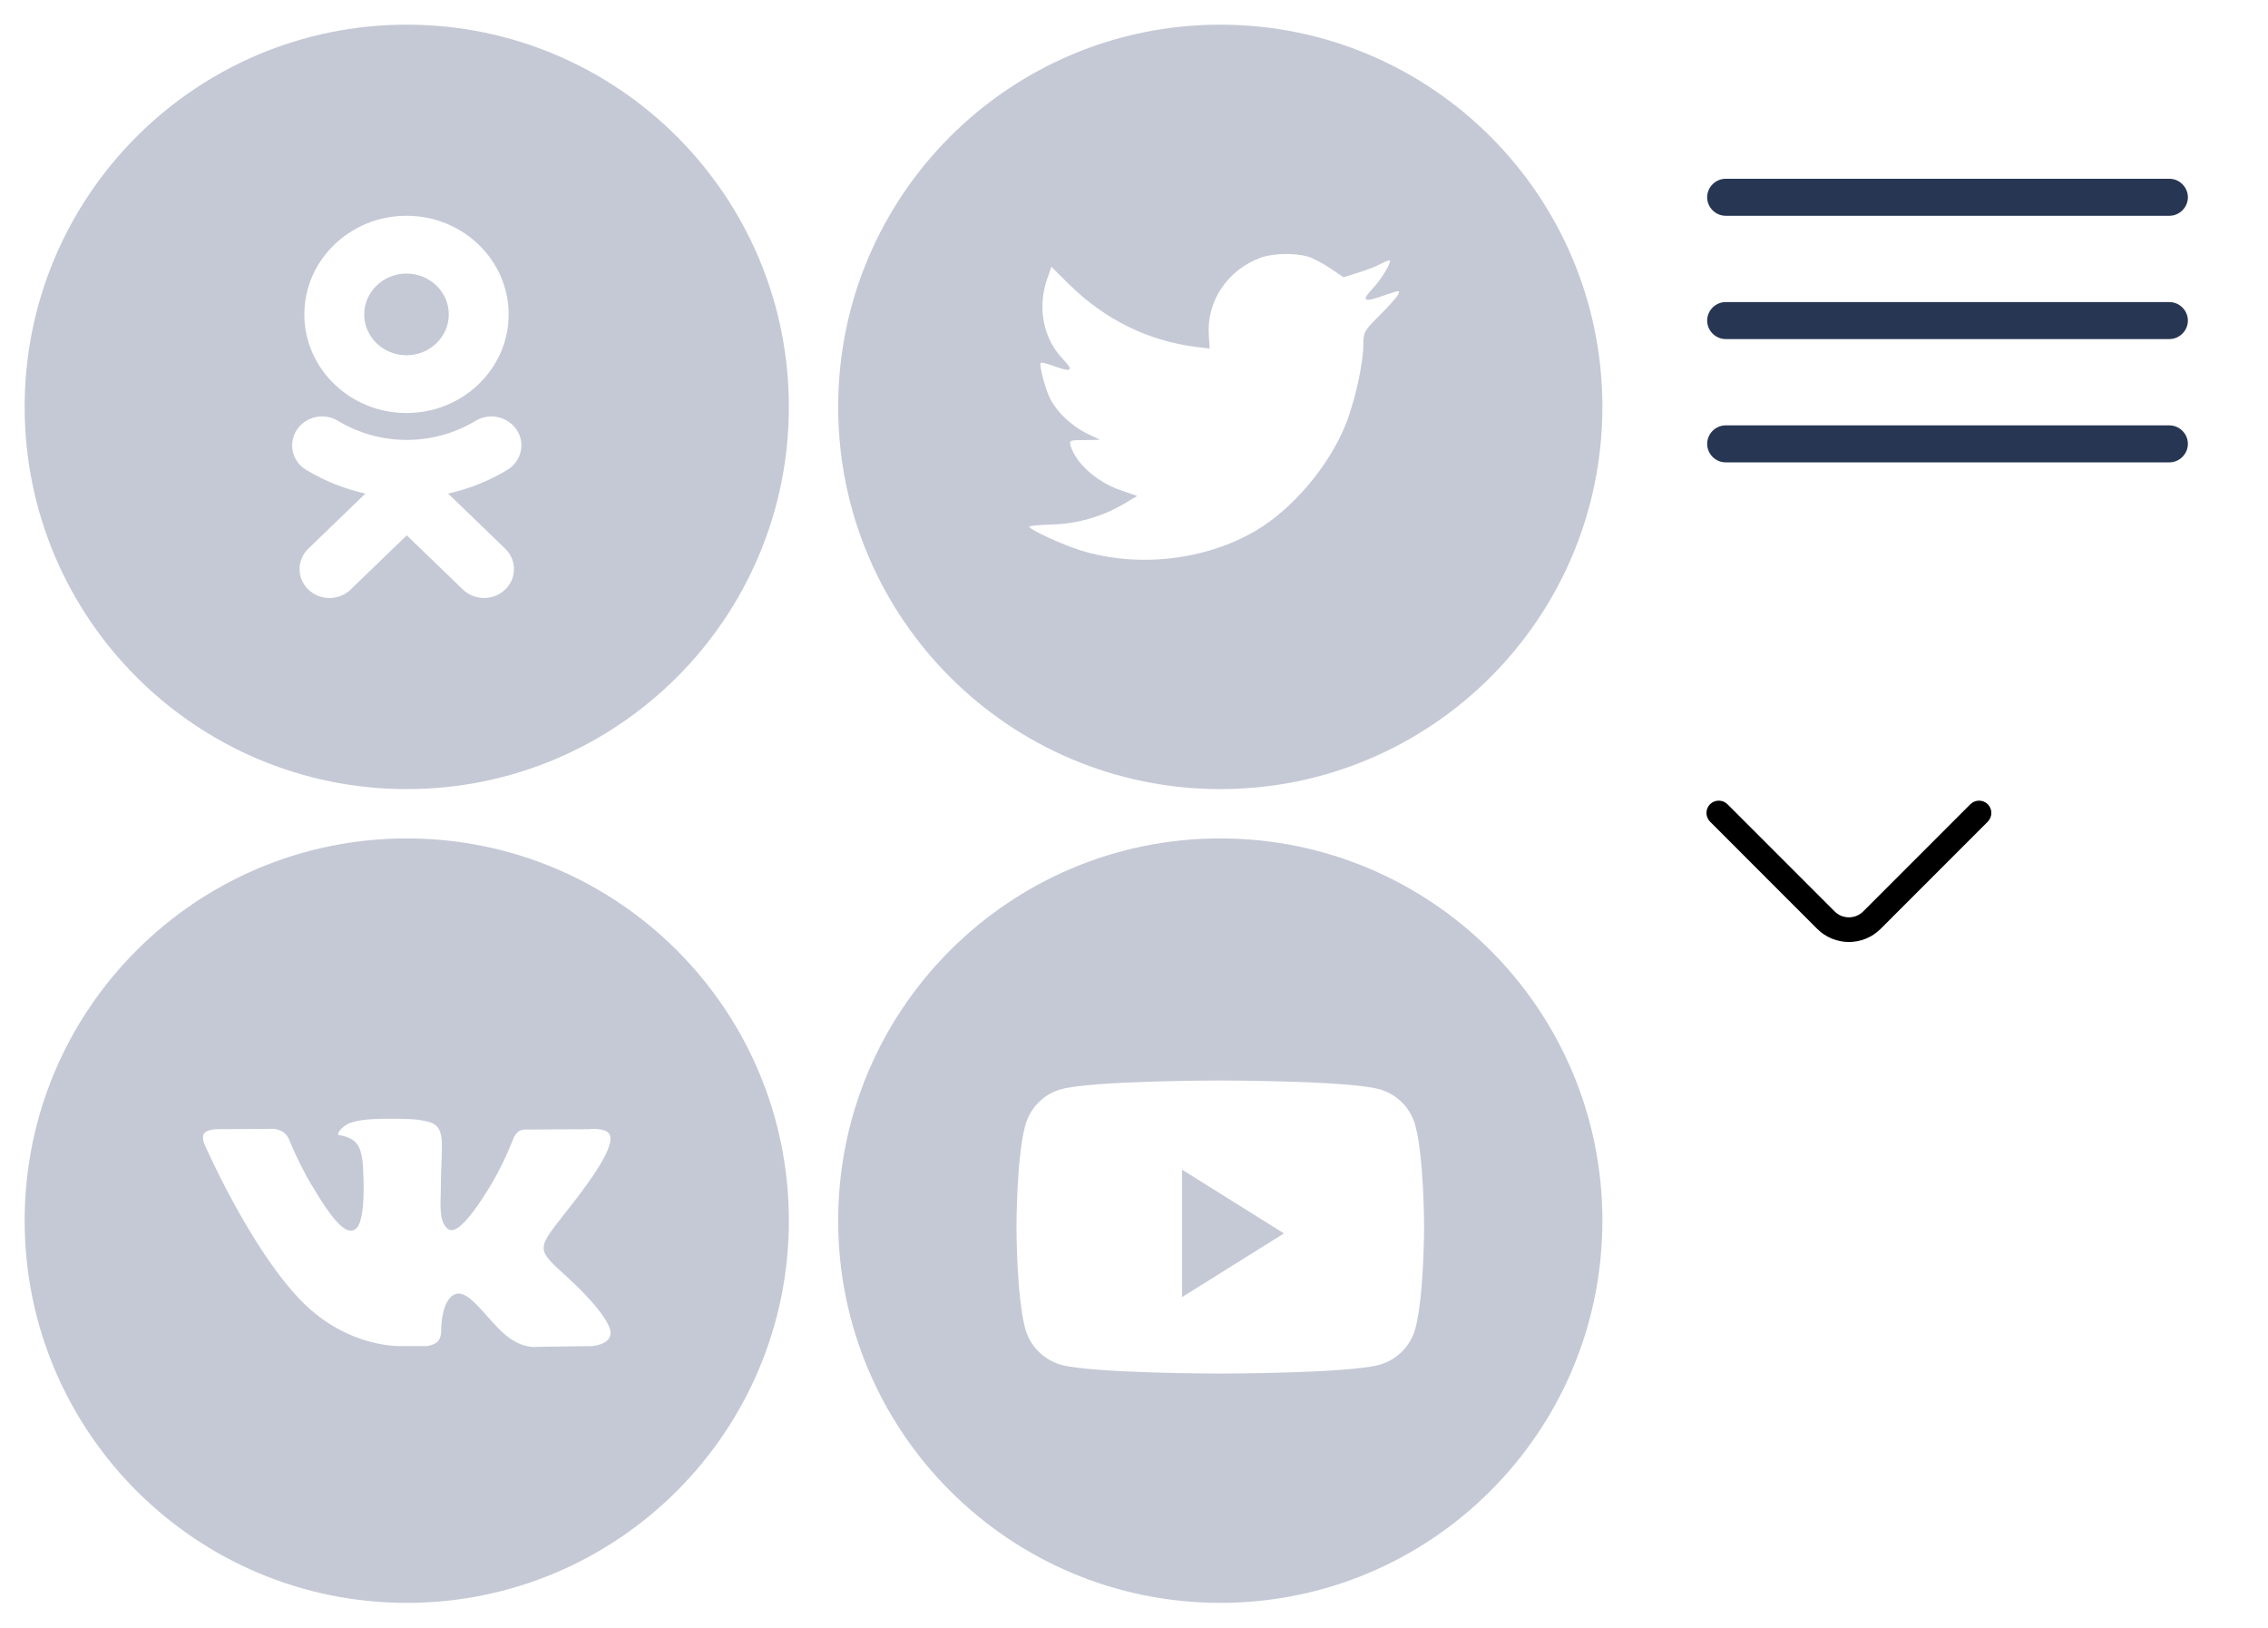
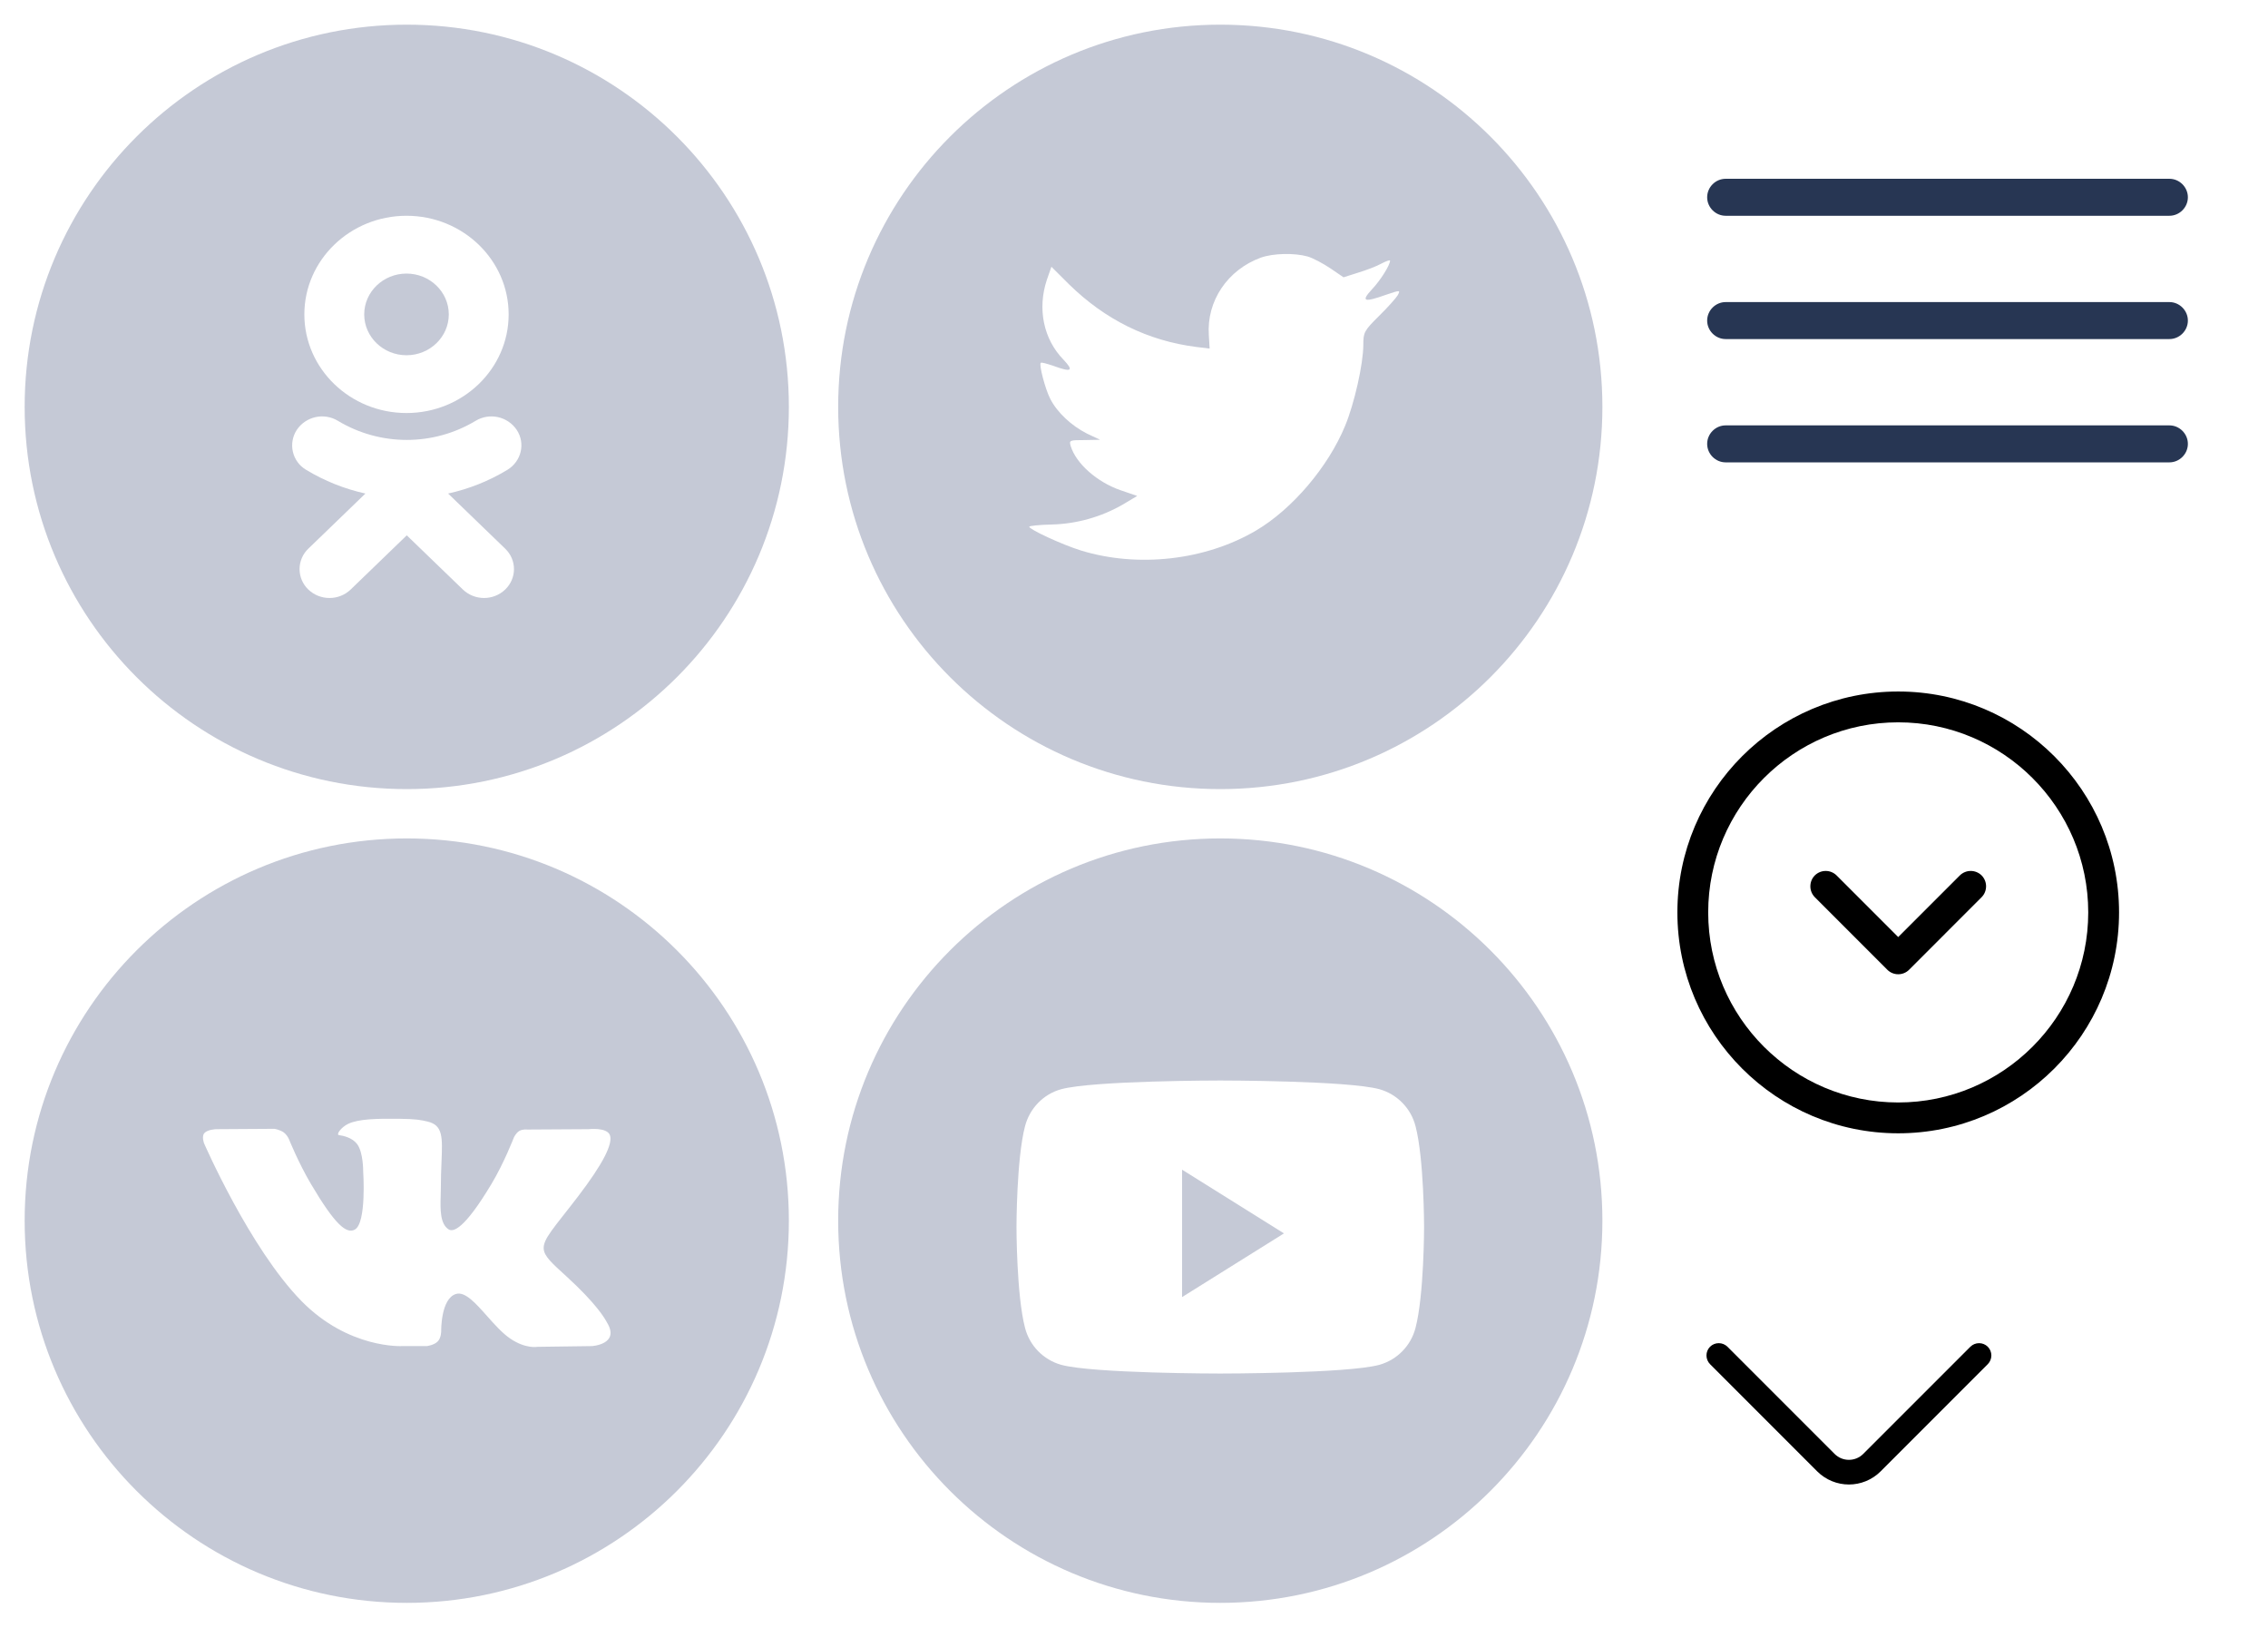
<svg xmlns="http://www.w3.org/2000/svg" width="92" height="66" viewBox="0 0 92 66">
-   <view id="svg-arrow-down" viewBox="66 26 18 18" />
-   <svg width="18" height="18" viewBox="-1 -1 18 18" x="66" y="26">
+   <view id="svg-arrow-circle-down" viewBox="66 26 22 22" />
+   <svg width="22" height="22" viewBox="-1 -1 22 22" x="66" y="26">
+     <path d="M10 18.958c-4.942 0-8.958-4.016-8.958-8.958S5.058 1.042 10 1.042 18.958 5.058 18.958 10 14.942 18.958 10 18.958zm0-16.666C5.75 2.292 2.292 5.75 2.292 10S5.75 17.708 10 17.708 17.708 14.25 17.708 10 14.25 2.292 10 2.292z" />
+     <path d="M10 12.508a.618.618 0 01-.442-.183L6.617 9.383a.629.629 0 010-.883.629.629 0 01.883 0L10 11l2.5-2.5a.629.629 0 01.883 0 .629.629 0 010 .883l-2.941 2.942a.618.618 0 01-.442.183z" />
+   </svg>
+   <view id="svg-arrow-down" viewBox="66 48 18 18" />
+   <svg width="18" height="18" viewBox="-1 -1 18 18" x="66" y="48">
    <path d="M8 11.2c-.467 0-.933-.18-1.287-.533L2.367 6.32a.503.503 0 010-.707.503.503 0 01.706 0L7.42 9.96c.32.32.84.32 1.16 0l4.347-4.347a.503.503 0 01.706 0 .503.503 0 010 .707l-4.346 4.347c-.354.353-.82.533-1.287.533z" />
  </svg>
  <view id="svg-menu" viewBox="66 0 26 26" />
  <svg width="26" height="26" fill="none" viewBox="-1 -1 26 26" x="66">
    <path d="M21 7.75H3c-.41 0-.75-.34-.75-.75s.34-.75.75-.75h18c.41 0 .75.34.75.75s-.34.75-.75.75zM21 12.75H3c-.41 0-.75-.34-.75-.75s.34-.75.75-.75h18c.41 0 .75.34.75.75s-.34.75-.75.75zM21 17.75H3c-.41 0-.75-.34-.75-.75s.34-.75.75-.75h18c.41 0 .75.34.75.75s-.34.75-.75.75z" fill="#273653" />
  </svg>
  <view id="svg-ok" viewBox="0 0 33 33" />
  <svg width="33" height="33" fill="none" viewBox="-1 -1 33 33">
    <path fill-rule="evenodd" clip-rule="evenodd" d="M0 15.5C0 6.94 6.94 0 15.5 0 24.06 0 31 6.94 31 15.5 31 24.06 24.06 31 15.5 31 6.94 31 0 24.06 0 15.5zm15.49.249c2.285 0 4.143-1.794 4.143-3.999 0-2.206-1.858-4-4.143-4-2.286 0-4.144 1.794-4.144 4 0 2.205 1.858 3.999 4.143 3.999zm4.093 2.303a7.919 7.919 0 01-2.406.962l2.316 2.236c.475.457.475 1.2 0 1.657a1.244 1.244 0 01-1.716 0L15.5 20.709l-2.276 2.198a1.235 1.235 0 01-.859.343c-.31 0-.62-.115-.858-.343a1.144 1.144 0 010-1.657l2.316-2.236a7.932 7.932 0 01-2.406-.962 1.148 1.148 0 01-.38-1.616 1.238 1.238 0 011.673-.369 5.422 5.422 0 005.58 0 1.239 1.239 0 011.673.369c.358.547.187 1.27-.38 1.616z" fill="#C5C9D6" />
    <path d="M15.49 10.094c.946 0 1.715.743 1.715 1.656 0 .913-.77 1.656-1.715 1.656-.946 0-1.716-.743-1.716-1.656 0-.913.77-1.656 1.716-1.656z" fill="#C5C9D6" />
  </svg>
  <view id="svg-twitter" viewBox="33 0 33 33" />
  <svg width="33" height="33" fill="none" viewBox="-1 -1 33 33" x="33">
    <path fill-rule="evenodd" clip-rule="evenodd" d="M15.5 0C6.94 0 0 6.94 0 15.5 0 24.06 6.94 31 15.5 31 24.06 31 31 24.06 31 15.5 31 6.94 24.06 0 15.5 0zm-.432 13.135l-.032-.536c-.098-1.39.759-2.66 2.114-3.153.499-.175 1.344-.197 1.897-.044.217.066.63.285.922.482l.531.361.586-.186c.325-.098.759-.262.954-.372.184-.098.347-.153.347-.12 0 .186-.402.82-.738 1.17-.455.493-.325.537.597.209.553-.186.563-.186.455.022-.065.11-.401.492-.759.842-.607.602-.64.668-.64 1.172 0 .777-.368 2.397-.737 3.283-.683 1.664-2.146 3.383-3.61 4.247-2.06 1.215-4.803 1.522-7.113.81-.77-.24-2.092-.854-2.092-.963 0-.033.401-.077.889-.088a6.105 6.105 0 002.906-.81l.585-.35-.672-.23c-.954-.328-1.81-1.083-2.027-1.795-.066-.23-.044-.24.563-.24l.63-.012-.532-.251c-.629-.318-1.204-.854-1.485-1.401-.206-.394-.467-1.39-.39-1.467.02-.033.249.033.509.12.748.274.845.208.412-.251-.813-.832-1.063-2.069-.672-3.24l.184-.526.715.712c1.464 1.434 3.188 2.288 5.161 2.54l.542.065z" fill="#C5C9D6" />
  </svg>
  <view id="svg-vk" viewBox="0 33 33 33" />
  <svg width="33" height="33" fill="none" viewBox="-1 -1 33 33" y="33">
    <path fill-rule="evenodd" clip-rule="evenodd" d="M15.5 0C6.94 0 0 6.94 0 15.5 0 24.06 6.94 31 15.5 31 24.06 31 31 24.06 31 15.5 31 6.94 24.06 0 15.5 0zm1.262 20.393c-.153.161-.451.194-.451.194h-.988s-2.18.128-4.101-1.834c-2.094-2.14-3.944-6.388-3.944-6.388s-.106-.279.01-.413c.13-.152.484-.161.484-.161l2.362-.015s.223.036.382.15a.727.727 0 01.206.273s.381.948.886 1.805c.988 1.674 1.447 2.04 1.782 1.86.488-.26.342-2.366.342-2.366s.009-.763-.246-1.104c-.197-.263-.57-.34-.733-.362-.134-.017.085-.32.368-.456.425-.204 1.175-.216 2.063-.207.691.007.89.049 1.16.113.627.149.607.625.565 1.652-.013.307-.027.663-.027 1.075 0 .092-.003.19-.006.292-.015.527-.031 1.129.322 1.353.181.115.623.017 1.73-1.828.525-.874.918-1.902.918-1.902s.087-.184.22-.262c.137-.08.321-.056.321-.056l2.486-.015s.747-.088.868.244c.127.347-.28 1.158-1.295 2.486-.963 1.261-1.432 1.726-1.39 2.136.032.3.337.571.922 1.104 1.22 1.113 1.548 1.698 1.627 1.838l.014.026c.548.892-.607.962-.607.962l-2.208.03s-.474.092-1.098-.329c-.328-.22-.647-.58-.951-.922-.465-.523-.895-1.006-1.261-.892-.616.192-.597 1.493-.597 1.493s.005.278-.135.426z" fill="#C5C9D6" />
  </svg>
  <view id="svg-youtube" viewBox="33 33 33 33" />
  <svg width="33" height="33" fill="none" viewBox="-1 -1 33 33" x="33" y="33">
    <path fill-rule="evenodd" clip-rule="evenodd" d="M15.5 0C6.94 0 0 6.94 0 15.5 0 24.06 6.94 31 15.5 31 24.06 31 31 24.06 31 15.5 31 6.94 24.06 0 15.5 0zm6.46 10.171a2.1 2.1 0 011.461 1.501c.346 1.324.346 4.086.346 4.086s0 2.762-.346 4.086a2.1 2.1 0 01-1.462 1.501c-1.289.355-6.459.355-6.459.355s-5.17 0-6.46-.355a2.1 2.1 0 01-1.461-1.5c-.346-1.325-.346-4.087-.346-4.087s0-2.762.346-4.086c.19-.73.75-1.305 1.462-1.5 1.289-.355 6.459-.355 6.459-.355s5.17 0 6.46.354z" fill="#C5C9D6" />
    <path d="M13.95 18.6v-5.167l4.133 2.584L13.95 18.6z" fill="#C5C9D6" />
  </svg>
</svg>
